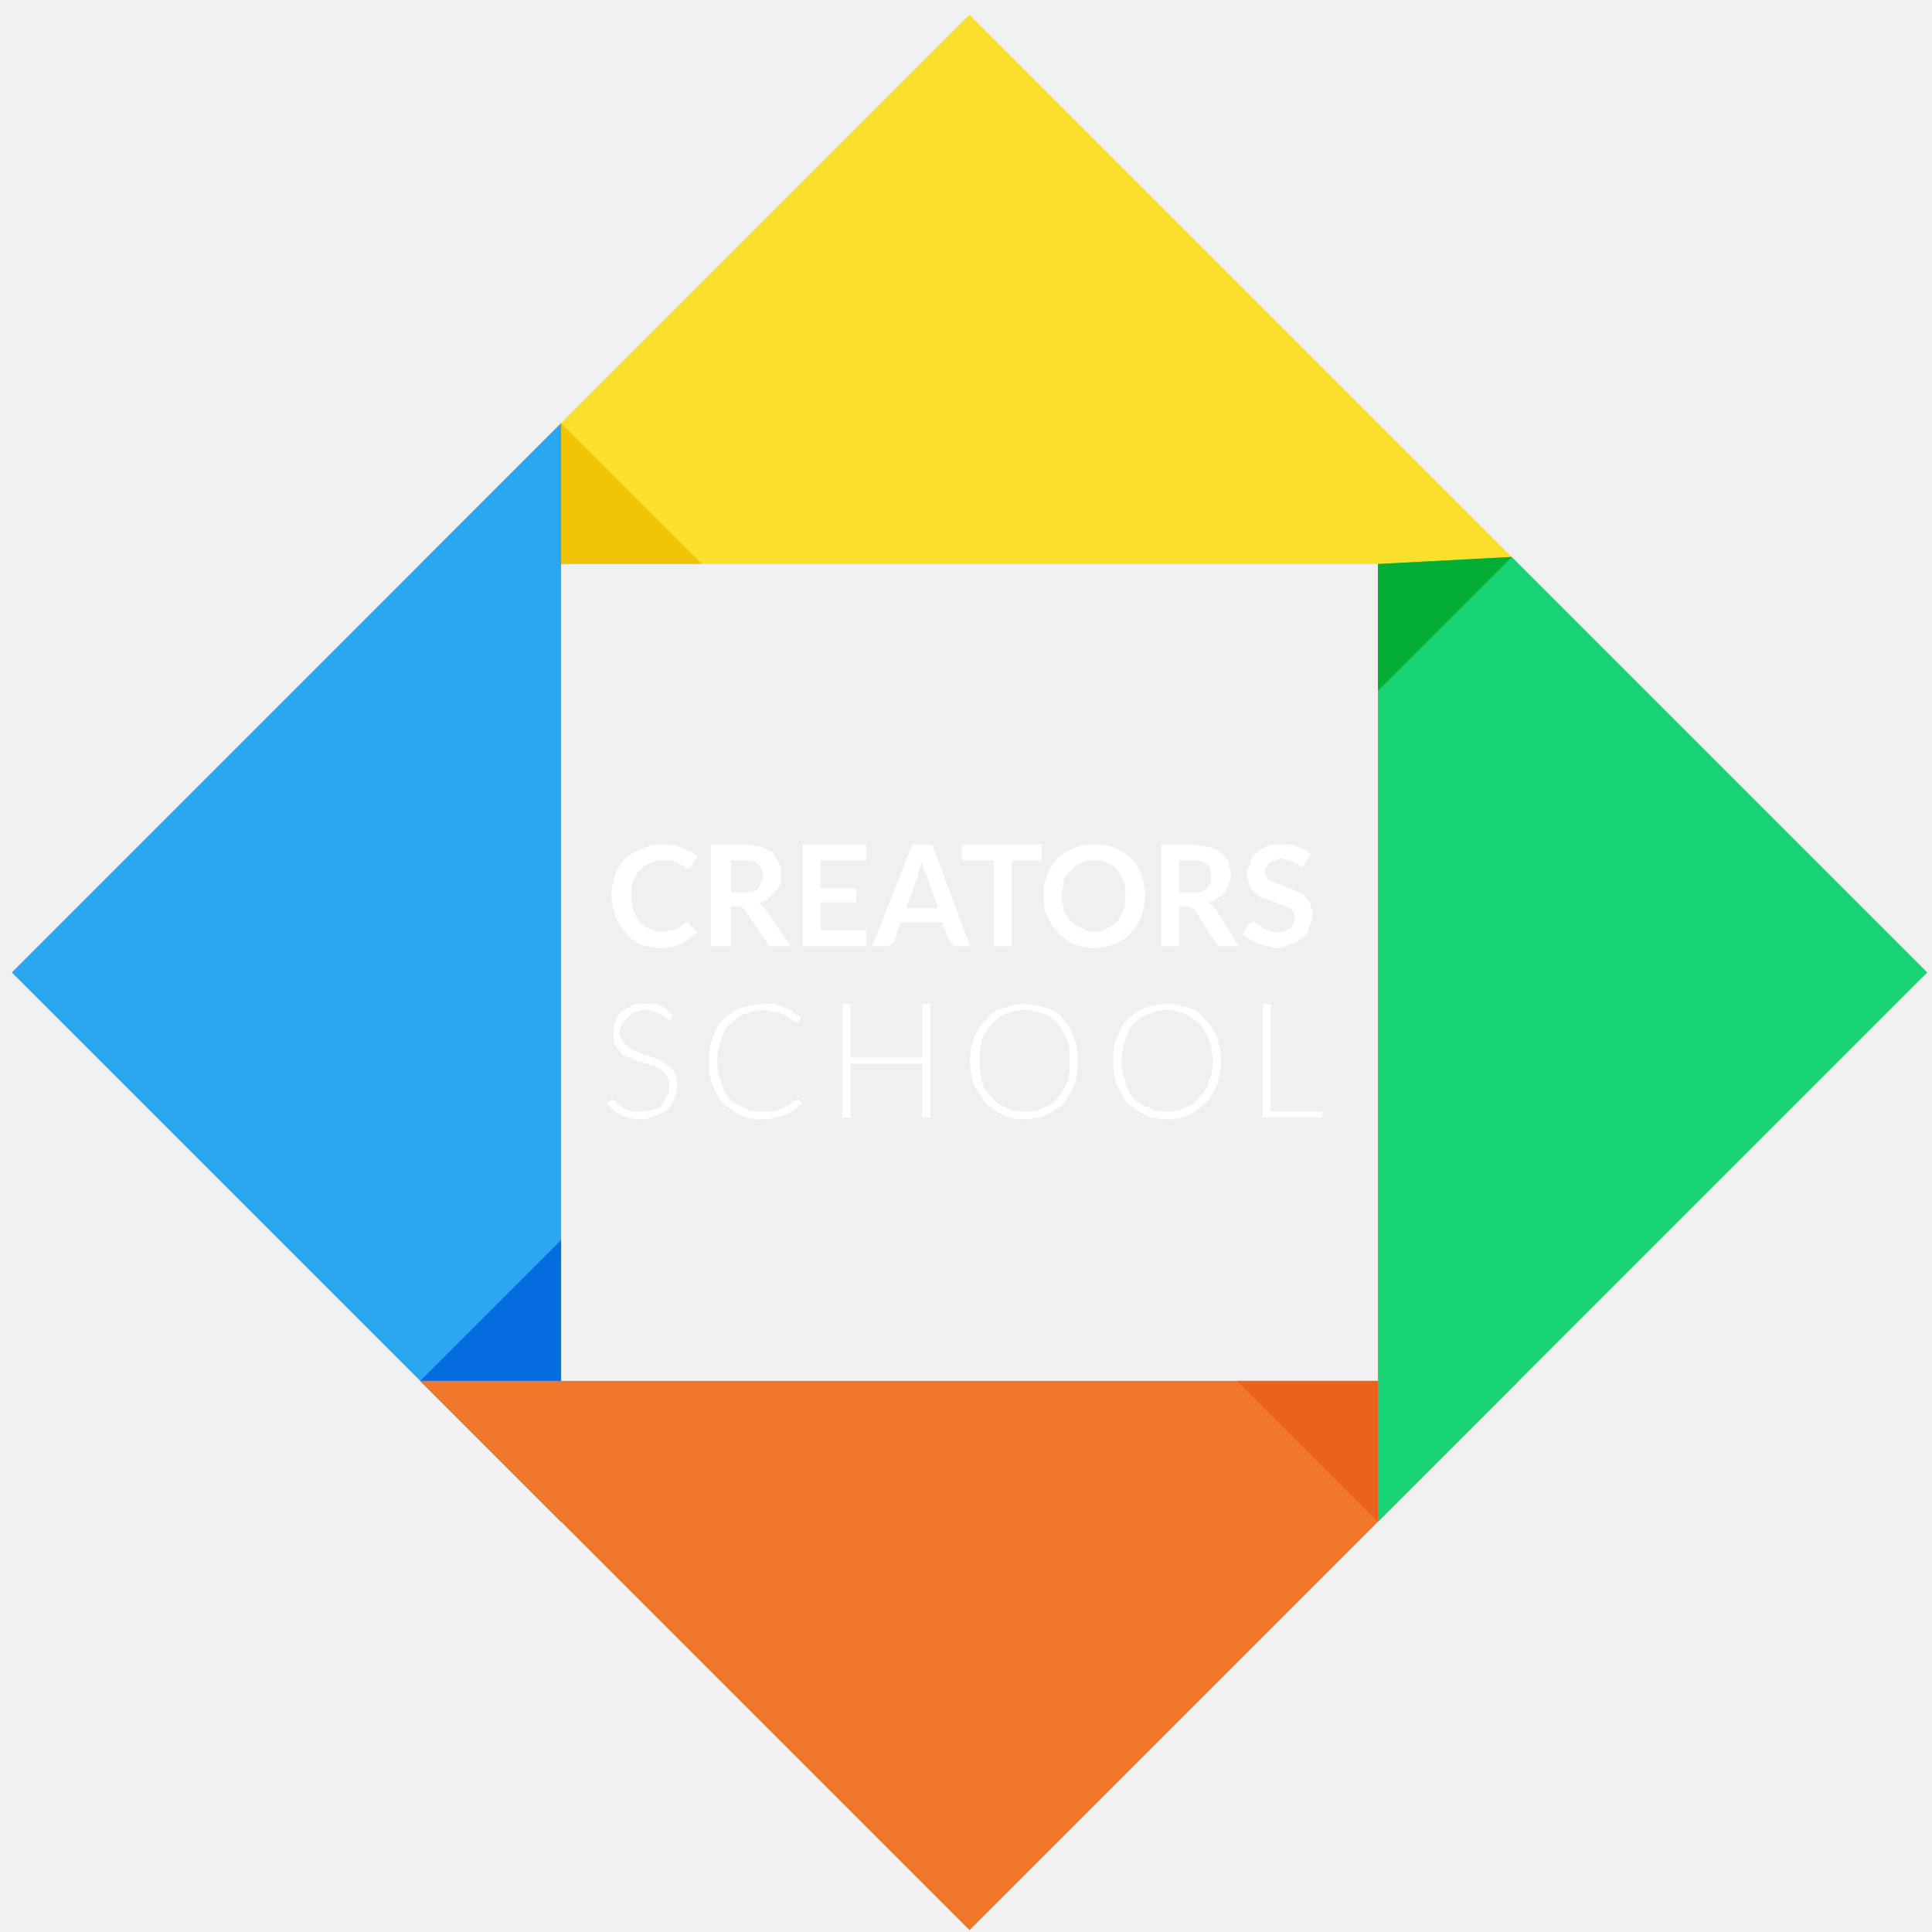
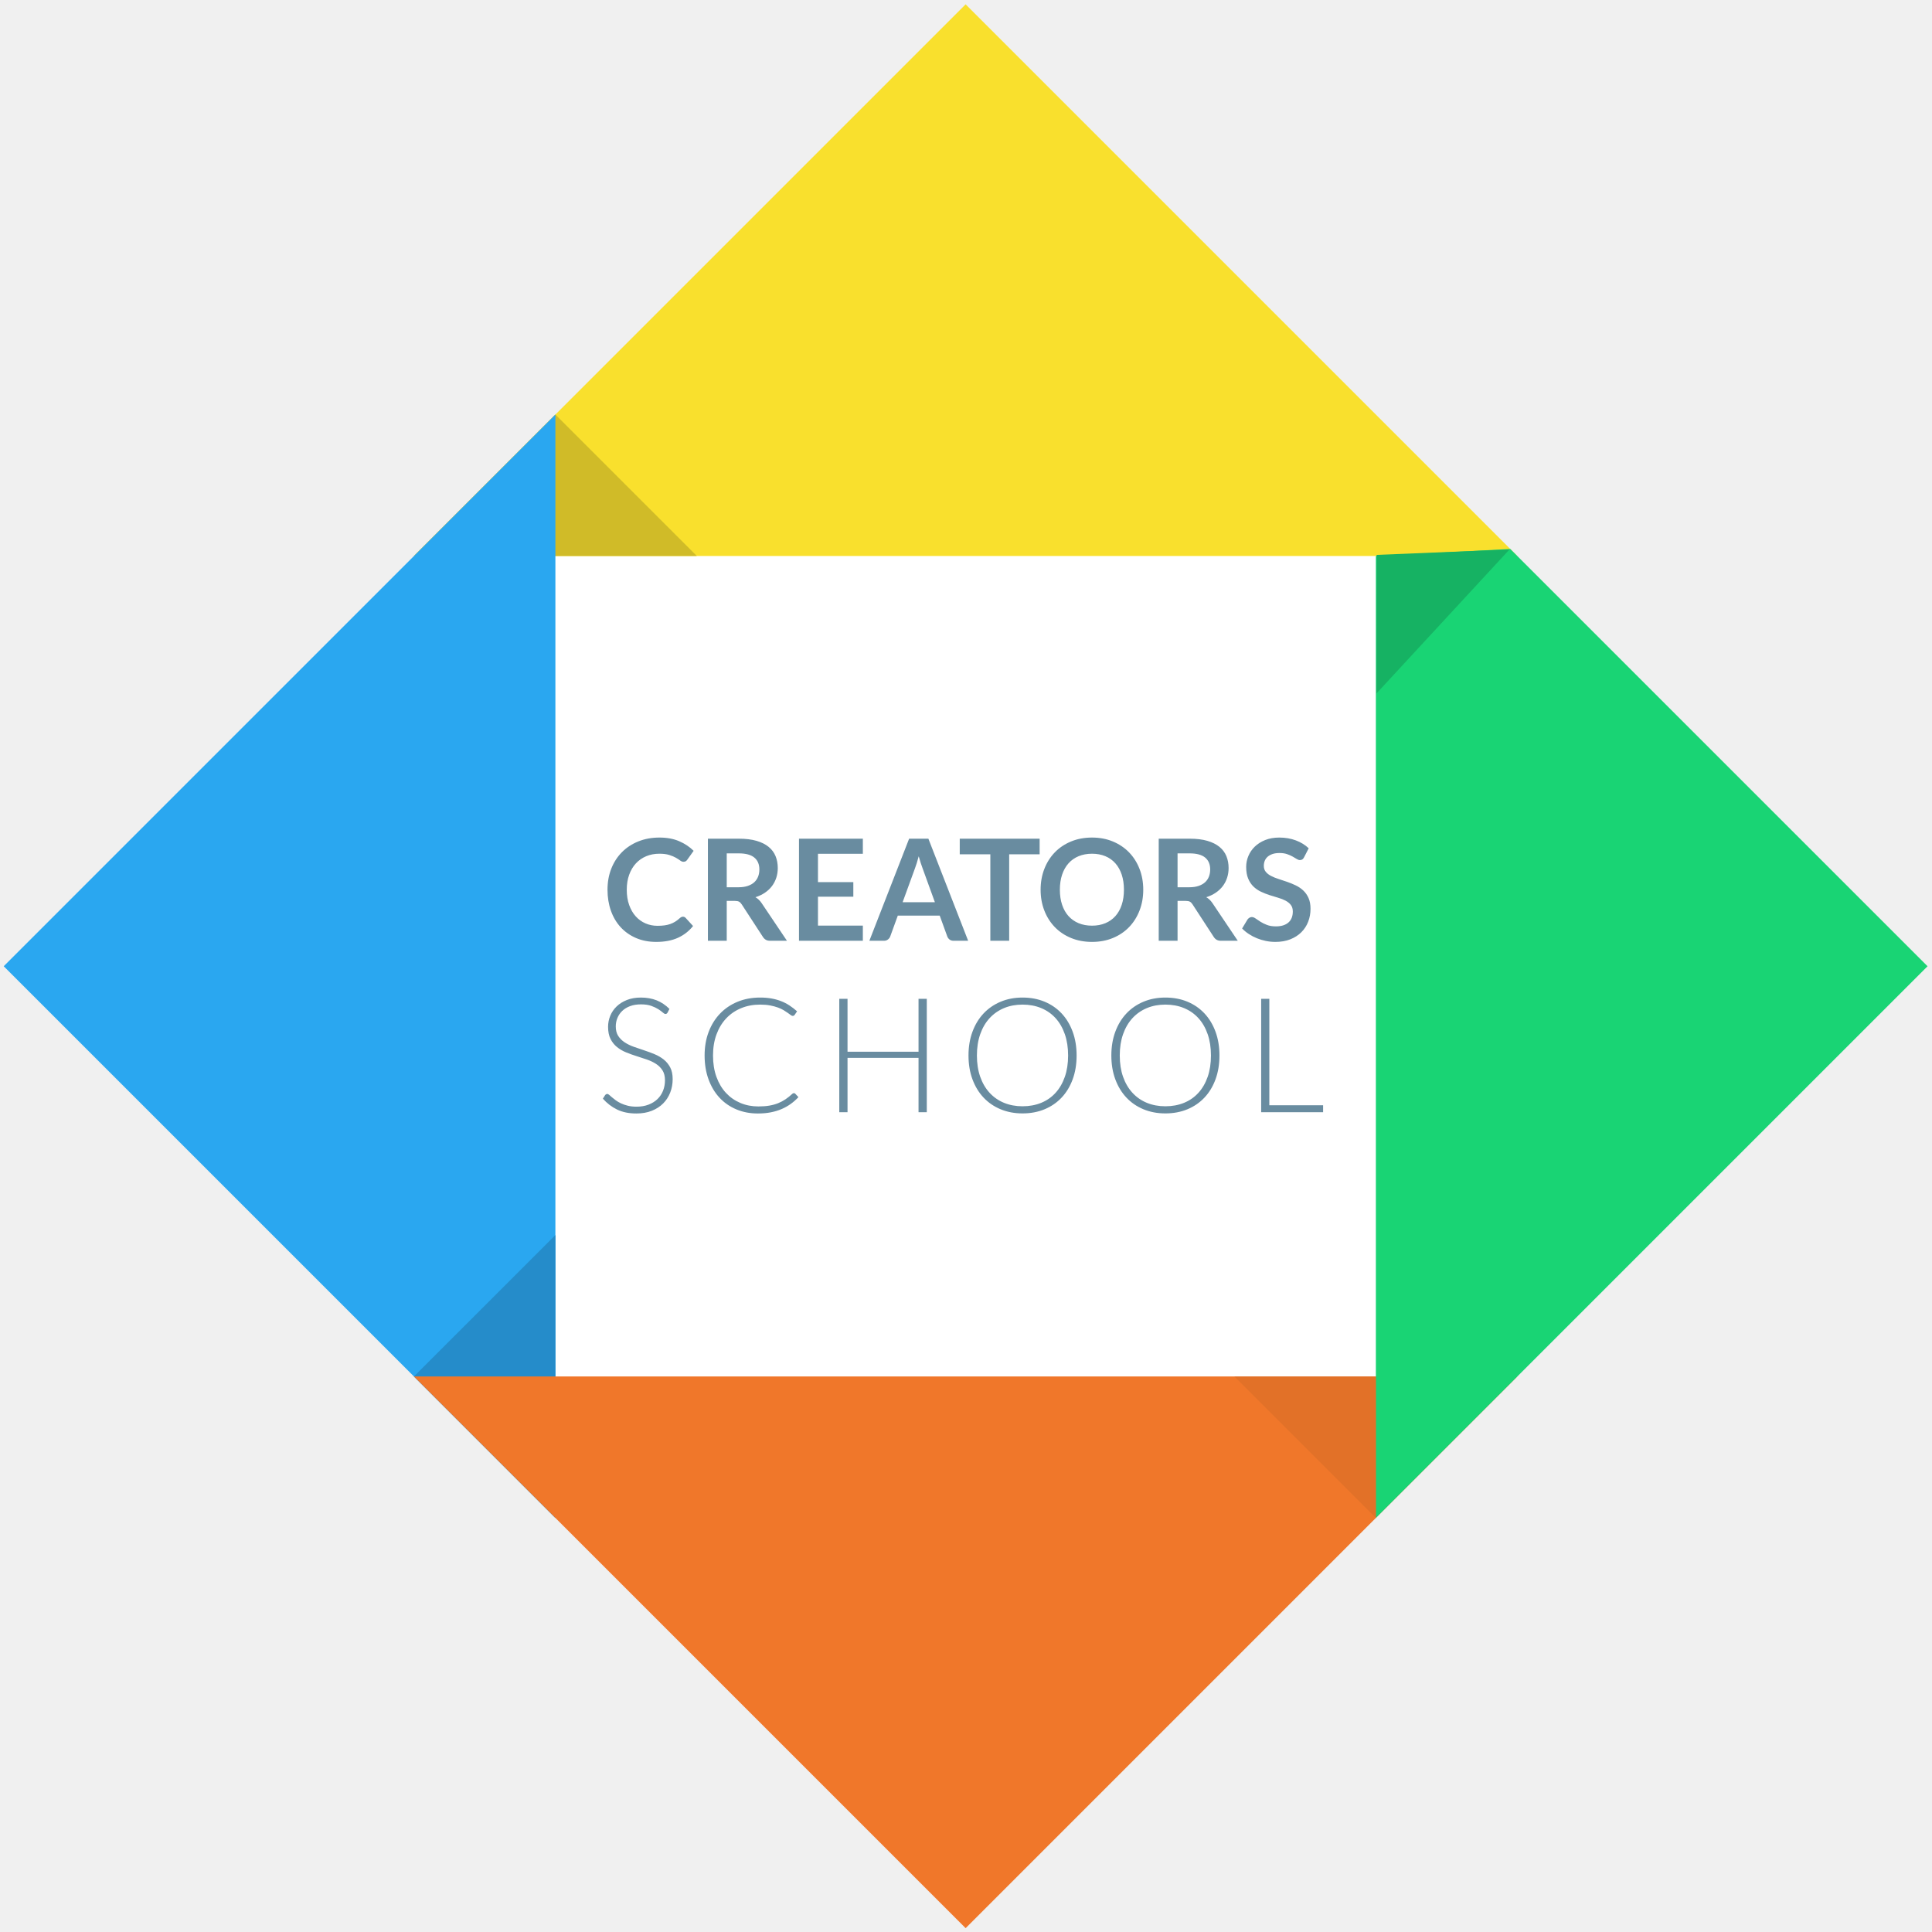
- <svg xmlns="http://www.w3.org/2000/svg" width="97" height="97" viewBox="0 0 97 97" version="1.1">
+ <svg xmlns="http://www.w3.org/2000/svg" width="97px" height="97px" viewBox="0 0 342 343" version="1.1">
+   <defs />
  <g stroke="none" stroke-width="1" fill="none" fill-rule="evenodd">
-     <g transform="translate(-102, -7675)">
-       <g transform="translate(102.5, 7675)">
-         <g transform="translate(48.88388, 48.82322) rotate(-45) translate(-48.88388, -48.82322) translate(14.38388, 14.32322)">
-           <path d="M68 0L68 39 29 0 68 0 68 0Z" fill="#F9E02D" />
-           <path d="M39 0L39 10 29 0 39 0 39 0Z" fill="#F1C407" />
-           <path d="M0 0L0 39 39 0 0 0 0 0Z" fill="#2AA7F0" />
-           <path d="M0 29L0 39 10 29 0 29 0 29Z" fill="#066DE1" />
-           <path d="M0 68L39 68 0 29 0 68 0 68Z" fill="#F0772A" />
-           <path d="M68 38.5L68 68 29 68 63 34 68 38.5 68 38.5Z" fill="#19D474" />
-           <path d="M34 63L29 68 29 58 34 63 34 63Z" opacity="0.6" fill="#E75115" />
-           <path d="M63 34L68 38.5 58.5 38.5 63 34 63 34Z" fill="#02AE34" />
+     <g transform="translate(-408, -205)">
+       <g transform="translate(406.5, 204.5)">
+         <rect fill="#FFFFFF" x="92.5" y="91.5" width="162" height="160" />
+         <g transform="translate(172.1338, 171.9817) rotate(-45) translate(-172.1338, -171.9817) translate(51.13381, 50.4817)">
+           <path d="M241.926,1 L241.926,139.516 L103.41,1 L241.926,1 L241.926,1 Z" fill="#F9E02D" />
+           <path d="M138.927,36.517 L103.41,1 L138.927,1 L138.927,36.517 Z" fill="#D0BB28" />
+           <path d="M0.412,1 L0.412,139.516 L138.927,1 L0.412,1 L0.412,1 Z" fill="#2AA7F0" />
+           <path d="M0.412,103.999 L0.412,139.516 L35.928,103.999 L0.412,103.999 L0.412,103.999 Z" fill="#258CCA" />
+           <path d="M0.412,242.514 L138.927,242.514 L0.412,103.999 L0.412,242.514 L0.412,242.514 Z" fill="#F0772A" />
+           <path d="M241.926,137.74 L241.926,242.514 L103.41,242.514 L224.168,121.757 L241.926,137.74 L241.926,137.74 Z" fill="#19D474" />
+           <path d="M121.169,224.756 L103.41,242.514 L103.41,206.998 L121.169,224.756 L121.169,224.756 Z" opacity="0.6" fill="#D96C27" />
+           <path d="M206.971,139.088 L224.405,121.71 L241.764,137.711 L206.971,139.088 L206.971,139.088 Z" fill="#16B263" />
        </g>
-         <path d="M34 46.3C34 46.3 34.1 46.3 34.1 46.4L34.5 46.8C34.3 47 34 47.2 33.7 47.4 33.4 47.5 33.1 47.6 32.7 47.6 32.3 47.6 31.9 47.5 31.6 47.4 31.3 47.2 31.1 47.1 30.9 46.8 30.7 46.6 30.5 46.3 30.4 46 30.3 45.7 30.2 45.3 30.2 45 30.2 44.6 30.3 44.2 30.4 43.9 30.5 43.6 30.7 43.3 30.9 43.1 31.2 42.9 31.4 42.7 31.8 42.6 32.1 42.4 32.4 42.4 32.8 42.4 33.2 42.4 33.5 42.4 33.8 42.6 34.1 42.7 34.3 42.8 34.5 43L34.2 43.5C34.2 43.5 34.2 43.5 34.1 43.6 34.1 43.6 34.1 43.6 34 43.6 34 43.6 33.9 43.6 33.9 43.5 33.8 43.5 33.7 43.4 33.6 43.4 33.6 43.3 33.4 43.3 33.3 43.2 33.2 43.2 33 43.2 32.8 43.2 32.6 43.2 32.4 43.2 32.2 43.3 32 43.4 31.8 43.5 31.6 43.7 31.5 43.8 31.4 44 31.3 44.2 31.2 44.4 31.2 44.7 31.2 45 31.2 45.3 31.2 45.5 31.3 45.7 31.4 46 31.5 46.1 31.6 46.3 31.8 46.4 31.9 46.6 32.1 46.6 32.3 46.7 32.5 46.8 32.7 46.8 32.8 46.8 33 46.8 33.1 46.7 33.2 46.7 33.3 46.7 33.4 46.7 33.4 46.6 33.5 46.6 33.6 46.6 33.7 46.5 33.8 46.4 33.8 46.4 33.9 46.4 33.9 46.3 33.9 46.3 33.9 46.3 34 46.3 34 46.3L34 46.3ZM36.2 45.5L36.2 47.5 35.2 47.5 35.2 42.4 36.8 42.4C37.1 42.4 37.4 42.5 37.7 42.5 37.9 42.6 38.1 42.7 38.3 42.8 38.4 43 38.5 43.1 38.6 43.3 38.7 43.5 38.7 43.7 38.7 43.9 38.7 44.1 38.7 44.2 38.7 44.4 38.6 44.5 38.5 44.7 38.4 44.8 38.3 44.9 38.2 45 38.1 45.1 37.9 45.2 37.8 45.3 37.6 45.3 37.7 45.4 37.8 45.5 37.9 45.6L39.2 47.5 38.3 47.5C38.3 47.5 38.2 47.5 38.1 47.5 38.1 47.4 38 47.4 38 47.3L36.9 45.7C36.9 45.6 36.8 45.6 36.8 45.6 36.7 45.5 36.7 45.5 36.6 45.5L36.2 45.5ZM36.2 44.8L36.8 44.8C36.9 44.8 37.1 44.8 37.2 44.8 37.4 44.7 37.5 44.7 37.6 44.6 37.6 44.5 37.7 44.4 37.7 44.3 37.8 44.2 37.8 44.1 37.8 44 37.8 43.7 37.7 43.5 37.6 43.4 37.4 43.2 37.1 43.2 36.8 43.2L36.2 43.2 36.2 44.8ZM43 42.4L43 43.2 40.7 43.2 40.7 44.6 42.5 44.6 42.5 45.3 40.7 45.3 40.7 46.7 43 46.7 43 47.5 39.8 47.5 39.8 42.4 43 42.4ZM48.2 47.5L47.5 47.5C47.4 47.5 47.4 47.5 47.3 47.4 47.3 47.4 47.2 47.3 47.2 47.3L46.8 46.3 44.7 46.3 44.4 47.3C44.3 47.3 44.3 47.4 44.2 47.4 44.2 47.5 44.1 47.5 44 47.5L43.3 47.5 45.3 42.4 46.3 42.4 48.2 47.5ZM45 45.6L46.6 45.6 46 43.9C45.9 43.8 45.9 43.7 45.9 43.6 45.8 43.5 45.8 43.4 45.8 43.3 45.7 43.4 45.7 43.5 45.7 43.6 45.6 43.7 45.6 43.8 45.6 43.9L45 45.6ZM51.8 42.4L51.8 43.2 50.3 43.2 50.3 47.5 49.4 47.5 49.4 43.2 47.8 43.2 47.8 42.4 51.8 42.4ZM57 45C57 45.3 56.9 45.7 56.8 46 56.7 46.3 56.5 46.6 56.3 46.8 56.1 47.1 55.8 47.2 55.5 47.4 55.2 47.5 54.8 47.6 54.4 47.6 54.1 47.6 53.7 47.5 53.4 47.4 53.1 47.2 52.8 47.1 52.6 46.8 52.4 46.6 52.2 46.3 52.1 46 51.9 45.7 51.9 45.3 51.9 45 51.9 44.6 51.9 44.3 52.1 43.9 52.2 43.6 52.4 43.3 52.6 43.1 52.8 42.9 53.1 42.7 53.4 42.6 53.7 42.4 54.1 42.4 54.4 42.4 54.8 42.4 55.2 42.4 55.5 42.6 55.8 42.7 56.1 42.9 56.3 43.1 56.5 43.3 56.7 43.6 56.8 43.9 56.9 44.3 57 44.6 57 45L57 45ZM56 45C56 44.7 56 44.4 55.9 44.2 55.8 44 55.7 43.8 55.6 43.7 55.5 43.5 55.3 43.4 55.1 43.3 54.9 43.2 54.7 43.2 54.4 43.2 54.2 43.2 54 43.2 53.8 43.3 53.6 43.4 53.4 43.5 53.3 43.7 53.1 43.8 53 44 52.9 44.2 52.9 44.4 52.8 44.7 52.8 45 52.8 45.2 52.9 45.5 52.9 45.7 53 45.9 53.1 46.1 53.3 46.3 53.4 46.4 53.6 46.5 53.8 46.6 54 46.7 54.2 46.8 54.4 46.8 54.7 46.8 54.9 46.7 55.1 46.6 55.3 46.5 55.5 46.4 55.6 46.3 55.7 46.1 55.8 45.9 55.9 45.7 56 45.5 56 45.2 56 45L56 45ZM58.7 45.5L58.7 47.5 57.8 47.5 57.8 42.4 59.3 42.4C59.7 42.4 60 42.5 60.2 42.5 60.4 42.6 60.7 42.7 60.8 42.8 61 43 61.1 43.1 61.2 43.3 61.2 43.5 61.3 43.7 61.3 43.9 61.3 44.1 61.2 44.2 61.2 44.4 61.1 44.5 61.1 44.7 61 44.8 60.9 44.9 60.8 45 60.6 45.1 60.5 45.2 60.3 45.3 60.1 45.3 60.3 45.4 60.4 45.5 60.5 45.6L61.7 47.5 60.9 47.5C60.8 47.5 60.7 47.5 60.7 47.5 60.6 47.4 60.6 47.4 60.5 47.3L59.5 45.7C59.4 45.6 59.4 45.6 59.3 45.6 59.3 45.5 59.2 45.5 59.1 45.5L58.7 45.5ZM58.7 44.8L59.3 44.8C59.5 44.8 59.6 44.8 59.8 44.8 59.9 44.7 60 44.7 60.1 44.6 60.2 44.5 60.2 44.4 60.3 44.3 60.3 44.2 60.3 44.1 60.3 44 60.3 43.7 60.3 43.5 60.1 43.4 59.9 43.2 59.7 43.2 59.3 43.2L58.7 43.2 58.7 44.8ZM65 43.4C65 43.4 65 43.4 64.9 43.5 64.9 43.5 64.9 43.5 64.8 43.5 64.8 43.5 64.7 43.5 64.7 43.4 64.6 43.4 64.5 43.4 64.5 43.3 64.4 43.3 64.3 43.2 64.2 43.2 64.1 43.2 64 43.1 63.8 43.1 63.7 43.1 63.6 43.2 63.5 43.2 63.4 43.2 63.3 43.3 63.2 43.3 63.2 43.4 63.1 43.5 63.1 43.5 63 43.6 63 43.7 63 43.8 63 43.9 63.1 44 63.1 44.1 63.2 44.2 63.3 44.2 63.4 44.3 63.5 44.3 63.6 44.4 63.8 44.4 63.9 44.5 64 44.5 64.2 44.6 64.3 44.6 64.5 44.7 64.6 44.8 64.8 44.8 64.9 44.9 65 45 65.1 45.1 65.2 45.2 65.3 45.4 65.3 45.5 65.4 45.7 65.4 45.9 65.4 46.1 65.3 46.4 65.2 46.6 65.2 46.8 65.1 46.9 64.9 47.1 64.7 47.2 64.6 47.3 64.3 47.4 64.1 47.5 63.9 47.6 63.6 47.6 63.4 47.6 63.3 47.5 63.1 47.5 63 47.5 62.8 47.4 62.7 47.4 62.5 47.3 62.4 47.2 62.3 47.2 62.2 47.1 62 47 61.9 46.9L62.2 46.4C62.2 46.4 62.3 46.4 62.3 46.4 62.3 46.3 62.4 46.3 62.4 46.3 62.5 46.3 62.5 46.3 62.6 46.4 62.7 46.4 62.8 46.5 62.9 46.6 62.9 46.6 63.1 46.7 63.2 46.7 63.3 46.8 63.5 46.8 63.6 46.8 63.9 46.8 64.1 46.7 64.3 46.6 64.4 46.5 64.5 46.3 64.5 46 64.5 45.9 64.4 45.8 64.4 45.7 64.3 45.6 64.2 45.6 64.1 45.5 64 45.5 63.9 45.4 63.7 45.4 63.6 45.3 63.5 45.3 63.3 45.2 63.2 45.2 63 45.1 62.9 45.1 62.7 45 62.6 44.9 62.5 44.8 62.4 44.7 62.3 44.6 62.2 44.4 62.2 44.3 62.1 44.1 62.1 43.8 62.1 43.7 62.2 43.5 62.3 43.3 62.3 43.1 62.4 43 62.6 42.8 62.7 42.7 62.9 42.6 63.1 42.5 63.3 42.4 63.5 42.4 63.8 42.4 64.1 42.4 64.4 42.4 64.6 42.5 64.9 42.6 65.1 42.7 65.3 42.9L65 43.4Z" fill="#FFFFFF" />
-         <path d="M33.2 51.1C33.2 51.2 33.2 51.2 33.1 51.2 33.1 51.2 33 51.2 33 51.1 32.9 51.1 32.9 51 32.8 51 32.7 50.9 32.6 50.9 32.4 50.8 32.3 50.8 32.1 50.7 31.9 50.7 31.7 50.7 31.5 50.8 31.4 50.8 31.2 50.9 31.1 51 31 51.1 30.9 51.2 30.8 51.3 30.7 51.4 30.7 51.5 30.6 51.7 30.6 51.8 30.6 52 30.7 52.2 30.8 52.3 30.8 52.4 31 52.5 31.1 52.6 31.2 52.7 31.4 52.8 31.5 52.8 31.7 52.9 31.9 53 32.1 53 32.2 53.1 32.4 53.1 32.6 53.2 32.8 53.3 32.9 53.4 33 53.5 33.2 53.6 33.3 53.7 33.4 53.9 33.4 54 33.5 54.2 33.5 54.5 33.5 54.7 33.4 54.9 33.4 55.1 33.3 55.3 33.2 55.5 33 55.7 32.9 55.8 32.7 55.9 32.4 56 32.2 56.1 32 56.2 31.7 56.2 31.3 56.2 31 56.1 30.7 56 30.4 55.8 30.2 55.7 30 55.4L30.1 55.3C30.1 55.2 30.2 55.2 30.2 55.2 30.2 55.2 30.3 55.2 30.3 55.2 30.4 55.3 30.4 55.3 30.5 55.4 30.5 55.4 30.6 55.5 30.6 55.5 30.7 55.6 30.8 55.6 30.9 55.7 31 55.7 31.1 55.8 31.2 55.8 31.4 55.8 31.5 55.8 31.7 55.8 31.9 55.8 32.1 55.8 32.3 55.7 32.5 55.7 32.6 55.6 32.7 55.5 32.8 55.3 32.9 55.2 33 55 33.1 54.9 33.1 54.7 33.1 54.5 33.1 54.3 33.1 54.2 33 54 32.9 53.9 32.8 53.8 32.7 53.7 32.5 53.6 32.4 53.5 32.2 53.5 32 53.4 31.9 53.4 31.7 53.3 31.5 53.3 31.3 53.2 31.2 53.1 31 53.1 30.8 53 30.7 52.9 30.6 52.7 30.5 52.6 30.4 52.5 30.3 52.3 30.3 52.1 30.3 51.8 30.3 51.7 30.3 51.5 30.4 51.3 30.4 51.1 30.5 51 30.7 50.8 30.8 50.7 31 50.6 31.2 50.5 31.4 50.4 31.6 50.4 31.9 50.4 32.2 50.4 32.5 50.4 32.7 50.5 32.9 50.6 33.1 50.8 33.3 51L33.2 51.1ZM39.5 55.2C39.6 55.2 39.6 55.2 39.6 55.2L39.8 55.4C39.6 55.5 39.5 55.6 39.4 55.7 39.2 55.8 39.1 55.9 38.9 56 38.8 56 38.6 56.1 38.4 56.1 38.2 56.2 38 56.2 37.7 56.2 37.3 56.2 37 56.1 36.7 56 36.3 55.8 36.1 55.6 35.8 55.4 35.6 55.1 35.4 54.8 35.3 54.5 35.1 54.1 35.1 53.7 35.1 53.3 35.1 52.8 35.1 52.5 35.3 52.1 35.4 51.7 35.6 51.4 35.8 51.2 36.1 50.9 36.4 50.7 36.7 50.6 37.1 50.5 37.4 50.4 37.8 50.4 38.1 50.4 38.2 50.4 38.4 50.4 38.6 50.5 38.7 50.5 38.9 50.6 39 50.6 39.2 50.7 39.3 50.8 39.4 50.9 39.6 51 39.7 51.1L39.6 51.3C39.5 51.3 39.5 51.3 39.5 51.3 39.4 51.3 39.4 51.3 39.4 51.3 39.3 51.2 39.3 51.2 39.2 51.2 39.2 51.1 39.1 51.1 39 51 38.9 51 38.8 50.9 38.7 50.9 38.6 50.8 38.5 50.8 38.3 50.8 38.2 50.8 38 50.7 37.8 50.7 37.5 50.7 37.2 50.8 36.9 50.9 36.6 51 36.4 51.2 36.2 51.4 35.9 51.6 35.8 51.9 35.7 52.2 35.6 52.5 35.5 52.9 35.5 53.3 35.5 53.7 35.6 54 35.7 54.3 35.8 54.7 35.9 54.9 36.1 55.1 36.3 55.4 36.6 55.5 36.9 55.6 37.1 55.8 37.4 55.8 37.8 55.8 38 55.8 38.1 55.8 38.3 55.8 38.5 55.8 38.6 55.7 38.7 55.7 38.9 55.6 39 55.5 39.1 55.5 39.2 55.4 39.3 55.3 39.5 55.2 39.5 55.2 39.5 55.2 39.5 55.2 39.5 55.2 39.5 55.2 39.5 55.2L39.5 55.2ZM46.2 56.1L45.8 56.1 45.8 53.4 42.2 53.4 42.2 56.1 41.8 56.1 41.8 50.4 42.2 50.4 42.2 53.1 45.8 53.1 45.8 50.4 46.2 50.4 46.2 56.1ZM53.6 53.3C53.6 53.7 53.6 54.1 53.4 54.5 53.3 54.8 53.1 55.1 52.9 55.4 52.7 55.6 52.4 55.8 52 56 51.7 56.1 51.3 56.2 50.9 56.2 50.5 56.2 50.2 56.1 49.9 56 49.5 55.8 49.2 55.6 49 55.4 48.8 55.1 48.6 54.8 48.4 54.5 48.3 54.1 48.2 53.7 48.2 53.3 48.2 52.8 48.3 52.4 48.4 52.1 48.6 51.7 48.8 51.4 49 51.2 49.2 50.9 49.5 50.7 49.9 50.6 50.2 50.5 50.5 50.4 50.9 50.4 51.3 50.4 51.7 50.5 52 50.6 52.4 50.7 52.7 50.9 52.9 51.2 53.1 51.4 53.3 51.7 53.4 52.1 53.6 52.4 53.6 52.8 53.6 53.3L53.6 53.3ZM53.2 53.3C53.2 52.9 53.2 52.5 53.1 52.2 52.9 51.9 52.8 51.6 52.6 51.4 52.4 51.2 52.2 51 51.9 50.9 51.6 50.8 51.3 50.7 50.9 50.7 50.6 50.7 50.3 50.8 50 50.9 49.7 51 49.5 51.2 49.3 51.4 49.1 51.6 48.9 51.9 48.8 52.2 48.7 52.5 48.7 52.9 48.7 53.3 48.7 53.7 48.7 54 48.8 54.3 48.9 54.7 49.1 54.9 49.3 55.1 49.5 55.4 49.7 55.5 50 55.6 50.3 55.8 50.6 55.8 50.9 55.8 51.3 55.8 51.6 55.8 51.9 55.6 52.2 55.5 52.4 55.4 52.6 55.1 52.8 54.9 52.9 54.7 53.1 54.3 53.2 54 53.2 53.7 53.2 53.3L53.2 53.3ZM60.8 53.3C60.8 53.7 60.7 54.1 60.6 54.5 60.4 54.8 60.3 55.1 60 55.4 59.8 55.6 59.5 55.8 59.2 56 58.8 56.1 58.5 56.2 58.1 56.2 57.7 56.2 57.3 56.1 57 56 56.7 55.8 56.4 55.6 56.1 55.4 55.9 55.1 55.7 54.8 55.6 54.5 55.4 54.1 55.4 53.7 55.4 53.3 55.4 52.8 55.4 52.4 55.6 52.1 55.7 51.7 55.9 51.4 56.1 51.2 56.4 50.9 56.7 50.7 57 50.6 57.3 50.5 57.7 50.4 58.1 50.4 58.5 50.4 58.8 50.5 59.2 50.6 59.5 50.7 59.8 50.9 60 51.2 60.3 51.4 60.4 51.7 60.6 52.1 60.7 52.4 60.8 52.8 60.8 53.3L60.8 53.3ZM60.4 53.3C60.4 52.9 60.3 52.5 60.2 52.2 60.1 51.9 59.9 51.6 59.7 51.4 59.5 51.2 59.3 51 59 50.9 58.7 50.8 58.4 50.7 58.1 50.7 57.7 50.7 57.4 50.8 57.2 50.9 56.9 51 56.6 51.2 56.4 51.4 56.2 51.6 56.1 51.9 56 52.2 55.9 52.5 55.8 52.9 55.8 53.3 55.8 53.7 55.9 54 56 54.3 56.1 54.7 56.2 54.9 56.4 55.1 56.6 55.4 56.9 55.5 57.2 55.6 57.4 55.8 57.7 55.8 58.1 55.8 58.4 55.8 58.7 55.8 59 55.6 59.3 55.5 59.5 55.4 59.7 55.1 59.9 54.9 60.1 54.7 60.2 54.3 60.3 54 60.4 53.7 60.4 53.3L60.4 53.3ZM63.3 55.8L65.9 55.8 65.9 56.1 62.9 56.1 62.9 50.4 63.3 50.4 63.3 55.8Z" fill="#FFFFFF" />
+         <path d="M122.254,163.247 C122.436,163.247 122.594,163.318 122.726,163.46 L124.044,164.902 C123.315,165.812 122.418,166.51 121.353,166.995 C120.288,167.479 119.01,167.722 117.518,167.722 C116.184,167.722 114.985,167.492 113.92,167.032 C112.855,166.573 111.946,165.934 111.191,165.115 C110.437,164.296 109.859,163.318 109.457,162.182 C109.056,161.046 108.855,159.805 108.855,158.459 C108.855,157.097 109.078,155.85 109.526,154.718 C109.973,153.586 110.603,152.61 111.415,151.792 C112.227,150.973 113.199,150.336 114.33,149.88 C115.461,149.425 116.71,149.197 118.078,149.197 C119.412,149.197 120.578,149.412 121.577,149.843 C122.575,150.273 123.431,150.843 124.144,151.553 L123.025,153.12 C122.959,153.22 122.874,153.308 122.77,153.383 C122.666,153.459 122.523,153.496 122.341,153.496 C122.151,153.496 121.956,153.421 121.757,153.271 C121.558,153.12 121.305,152.957 120.999,152.782 C120.692,152.606 120.305,152.443 119.837,152.293 C119.368,152.143 118.774,152.067 118.053,152.067 C117.208,152.067 116.431,152.216 115.722,152.512 C115.014,152.809 114.405,153.233 113.895,153.784 C113.385,154.336 112.988,155.006 112.702,155.796 C112.416,156.586 112.273,157.473 112.273,158.459 C112.273,159.479 112.416,160.385 112.702,161.179 C112.988,161.973 113.375,162.641 113.864,163.185 C114.353,163.728 114.929,164.143 115.592,164.432 C116.255,164.72 116.967,164.864 117.73,164.864 C118.185,164.864 118.598,164.839 118.966,164.789 C119.335,164.739 119.675,164.659 119.986,164.551 C120.296,164.442 120.591,164.302 120.868,164.131 C121.146,163.96 121.421,163.749 121.695,163.498 C121.778,163.423 121.865,163.362 121.956,163.316 C122.047,163.27 122.146,163.247 122.254,163.247 L122.254,163.247 Z M130.023,160.44 L130.023,167.521 L126.679,167.521 L126.679,149.398 L132.161,149.398 C133.387,149.398 134.438,149.525 135.312,149.78 C136.186,150.035 136.903,150.392 137.462,150.852 C138.022,151.311 138.432,151.86 138.693,152.5 C138.954,153.139 139.084,153.843 139.084,154.612 C139.084,155.222 138.995,155.798 138.817,156.341 C138.639,156.884 138.382,157.377 138.047,157.82 C137.711,158.263 137.297,158.652 136.804,158.986 C136.31,159.32 135.749,159.587 135.119,159.788 C135.542,160.03 135.906,160.377 136.213,160.828 L140.713,167.521 L137.705,167.521 C137.415,167.521 137.168,167.463 136.965,167.346 C136.762,167.229 136.59,167.062 136.449,166.844 L132.671,161.041 C132.53,160.824 132.374,160.67 132.204,160.578 C132.035,160.486 131.784,160.44 131.452,160.44 L130.023,160.44 Z M130.023,158.021 L132.111,158.021 C132.741,158.021 133.29,157.941 133.758,157.783 C134.226,157.624 134.612,157.405 134.914,157.125 C135.217,156.845 135.442,156.513 135.592,156.128 C135.741,155.744 135.815,155.322 135.815,154.862 C135.815,153.943 135.515,153.237 134.914,152.744 C134.313,152.251 133.396,152.005 132.161,152.005 L130.023,152.005 L130.023,158.021 Z M154.187,149.398 L154.187,152.08 L146.219,152.08 L146.219,157.106 L152.496,157.106 L152.496,159.7 L146.219,159.7 L146.219,164.826 L154.187,164.826 L154.187,167.521 L142.851,167.521 L142.851,149.398 L154.187,149.398 Z M172.882,167.521 L170.296,167.521 C170.006,167.521 169.768,167.448 169.582,167.302 C169.395,167.156 169.26,166.974 169.178,166.757 L167.835,163.059 L160.39,163.059 L159.047,166.757 C158.981,166.949 158.85,167.124 158.656,167.283 C158.461,167.442 158.223,167.521 157.941,167.521 L155.343,167.521 L162.403,149.398 L165.821,149.398 L172.882,167.521 Z M161.247,160.678 L166.977,160.678 L164.79,154.649 C164.69,154.382 164.581,154.066 164.46,153.703 C164.34,153.339 164.222,152.945 164.106,152.519 C163.99,152.945 163.876,153.342 163.764,153.709 C163.652,154.077 163.543,154.399 163.435,154.674 L161.247,160.678 Z M185.573,149.398 L185.573,152.168 L180.166,152.168 L180.166,167.521 L176.822,167.521 L176.822,152.168 L171.39,152.168 L171.39,149.398 L185.573,149.398 Z M203.969,158.459 C203.969,159.788 203.75,161.018 203.31,162.151 C202.871,163.283 202.254,164.262 201.458,165.09 C200.663,165.917 199.706,166.562 198.587,167.026 C197.468,167.49 196.23,167.722 194.87,167.722 C193.511,167.722 192.271,167.49 191.148,167.026 C190.025,166.562 189.064,165.917 188.264,165.09 C187.464,164.262 186.845,163.283 186.406,162.151 C185.966,161.018 185.747,159.788 185.747,158.459 C185.747,157.131 185.966,155.9 186.406,154.768 C186.845,153.636 187.464,152.656 188.264,151.829 C189.064,151.002 190.025,150.356 191.148,149.893 C192.271,149.429 193.511,149.197 194.87,149.197 C196.23,149.197 197.468,149.431 198.587,149.899 C199.706,150.367 200.663,151.012 201.458,151.835 C202.254,152.658 202.871,153.636 203.31,154.768 C203.75,155.9 203.969,157.131 203.969,158.459 L203.969,158.459 Z M200.539,158.459 C200.539,157.465 200.408,156.573 200.147,155.784 C199.886,154.994 199.511,154.323 199.022,153.772 C198.533,153.22 197.939,152.798 197.238,152.506 C196.538,152.214 195.749,152.067 194.87,152.067 C193.992,152.067 193.201,152.214 192.496,152.506 C191.792,152.798 191.193,153.22 190.7,153.772 C190.207,154.323 189.828,154.994 189.563,155.784 C189.298,156.573 189.165,157.465 189.165,158.459 C189.165,159.454 189.298,160.346 189.563,161.135 C189.828,161.925 190.207,162.593 190.7,163.141 C191.193,163.688 191.792,164.108 192.496,164.4 C193.201,164.693 193.992,164.839 194.87,164.839 C195.749,164.839 196.538,164.693 197.238,164.4 C197.939,164.108 198.533,163.688 199.022,163.141 C199.511,162.593 199.886,161.925 200.147,161.135 C200.408,160.346 200.539,159.454 200.539,158.459 L200.539,158.459 Z M210.06,160.44 L210.06,167.521 L206.716,167.521 L206.716,149.398 L212.198,149.398 C213.424,149.398 214.475,149.525 215.349,149.78 C216.223,150.035 216.94,150.392 217.499,150.852 C218.059,151.311 218.469,151.86 218.73,152.5 C218.991,153.139 219.122,153.843 219.122,154.612 C219.122,155.222 219.032,155.798 218.854,156.341 C218.676,156.884 218.419,157.377 218.084,157.82 C217.748,158.263 217.334,158.652 216.841,158.986 C216.348,159.32 215.786,159.587 215.156,159.788 C215.579,160.03 215.944,160.377 216.25,160.828 L220.75,167.521 L217.742,167.521 C217.452,167.521 217.205,167.463 217.002,167.346 C216.799,167.229 216.627,167.062 216.486,166.844 L212.708,161.041 C212.567,160.824 212.411,160.67 212.241,160.578 C212.072,160.486 211.821,160.44 211.489,160.44 L210.06,160.44 Z M210.06,158.021 L212.148,158.021 C212.778,158.021 213.327,157.941 213.795,157.783 C214.263,157.624 214.649,157.405 214.951,157.125 C215.254,156.845 215.479,156.513 215.629,156.128 C215.778,155.744 215.852,155.322 215.852,154.862 C215.852,153.943 215.552,153.237 214.951,152.744 C214.35,152.251 213.433,152.005 212.198,152.005 L210.06,152.005 L210.06,158.021 Z M232.521,152.694 C232.43,152.878 232.324,153.007 232.204,153.083 C232.084,153.158 231.941,153.195 231.775,153.195 C231.61,153.195 231.423,153.131 231.216,153.001 C231.009,152.872 230.764,152.727 230.483,152.569 C230.201,152.41 229.871,152.266 229.494,152.136 C229.117,152.007 228.672,151.942 228.158,151.942 C227.694,151.942 227.29,151.998 226.946,152.111 C226.602,152.224 226.312,152.381 226.076,152.581 C225.84,152.782 225.664,153.022 225.548,153.302 C225.432,153.582 225.374,153.889 225.374,154.223 C225.374,154.649 225.492,155.004 225.728,155.288 C225.964,155.573 226.277,155.815 226.667,156.015 C227.056,156.216 227.499,156.396 227.997,156.554 C228.494,156.713 229.001,156.882 229.519,157.062 C230.037,157.242 230.545,157.45 231.042,157.689 C231.539,157.927 231.982,158.228 232.372,158.591 C232.761,158.955 233.074,159.399 233.31,159.926 C233.547,160.452 233.665,161.091 233.665,161.844 C233.665,162.662 233.526,163.429 233.248,164.143 C232.971,164.858 232.565,165.48 232.03,166.011 C231.496,166.542 230.843,166.959 230.072,167.264 C229.302,167.569 228.419,167.722 227.425,167.722 C226.853,167.722 226.289,167.665 225.734,167.553 C225.179,167.44 224.647,167.279 224.137,167.07 C223.627,166.861 223.151,166.61 222.708,166.318 C222.264,166.026 221.869,165.7 221.52,165.34 L222.49,163.724 C222.581,163.607 222.691,163.508 222.819,163.429 C222.948,163.35 223.091,163.31 223.248,163.31 C223.455,163.31 223.679,163.396 223.919,163.567 C224.16,163.738 224.444,163.928 224.771,164.137 C225.098,164.346 225.484,164.536 225.927,164.707 C226.37,164.879 226.903,164.964 227.524,164.964 C228.477,164.964 229.215,164.737 229.737,164.281 C230.259,163.826 230.52,163.172 230.52,162.32 C230.52,161.844 230.402,161.455 230.166,161.154 C229.929,160.853 229.617,160.601 229.227,160.396 C228.838,160.191 228.394,160.018 227.897,159.876 C227.4,159.734 226.894,159.579 226.381,159.412 C225.867,159.245 225.361,159.044 224.864,158.81 C224.367,158.576 223.924,158.271 223.534,157.895 C223.145,157.519 222.832,157.049 222.596,156.485 C222.36,155.921 222.241,155.226 222.241,154.399 C222.241,153.738 222.372,153.095 222.633,152.468 C222.894,151.842 223.275,151.286 223.777,150.801 C224.278,150.317 224.893,149.928 225.622,149.636 C226.352,149.343 227.184,149.197 228.121,149.197 C229.182,149.197 230.159,149.364 231.054,149.698 C231.949,150.033 232.712,150.501 233.341,151.102 L232.521,152.694 Z" fill="#698CA0" />
+         <path d="M119.513,180.276 C119.427,180.437 119.304,180.518 119.143,180.518 C119.02,180.518 118.861,180.43 118.666,180.254 C118.472,180.079 118.209,179.885 117.877,179.671 C117.545,179.458 117.13,179.261 116.632,179.081 C116.134,178.901 115.52,178.811 114.789,178.811 C114.059,178.811 113.416,178.915 112.861,179.124 C112.307,179.332 111.842,179.617 111.467,179.977 C111.093,180.337 110.808,180.755 110.614,181.229 C110.419,181.703 110.322,182.201 110.322,182.722 C110.322,183.405 110.466,183.969 110.756,184.415 C111.045,184.861 111.427,185.24 111.901,185.553 C112.375,185.866 112.914,186.129 113.516,186.343 C114.118,186.556 114.737,186.767 115.373,186.976 C116.008,187.184 116.627,187.414 117.229,187.665 C117.832,187.917 118.37,188.232 118.844,188.611 C119.318,188.991 119.7,189.458 119.989,190.012 C120.279,190.567 120.423,191.257 120.423,192.082 C120.423,192.926 120.279,193.72 119.989,194.465 C119.7,195.209 119.28,195.856 118.73,196.406 C118.18,196.956 117.507,197.39 116.71,197.708 C115.913,198.026 115.003,198.184 113.978,198.184 C112.65,198.184 111.507,197.95 110.549,197.48 C109.592,197.011 108.752,196.368 108.031,195.553 L108.43,194.927 C108.543,194.785 108.676,194.714 108.828,194.714 C108.913,194.714 109.022,194.771 109.155,194.884 C109.288,194.998 109.449,195.138 109.639,195.304 C109.829,195.47 110.056,195.65 110.322,195.845 C110.587,196.039 110.896,196.219 111.247,196.385 C111.598,196.551 112.001,196.691 112.456,196.805 C112.911,196.919 113.428,196.975 114.007,196.975 C114.803,196.975 115.515,196.855 116.141,196.613 C116.767,196.371 117.296,196.041 117.727,195.624 C118.159,195.207 118.488,194.711 118.716,194.138 C118.944,193.564 119.057,192.95 119.057,192.296 C119.057,191.584 118.913,190.999 118.624,190.539 C118.334,190.079 117.952,189.695 117.478,189.387 C117.004,189.078 116.466,188.82 115.863,188.611 C115.261,188.403 114.642,188.199 114.007,188 C113.371,187.801 112.752,187.578 112.15,187.331 C111.548,187.085 111.01,186.769 110.535,186.385 C110.061,186.001 109.679,185.522 109.39,184.949 C109.101,184.375 108.956,183.656 108.956,182.794 C108.956,182.12 109.084,181.471 109.34,180.845 C109.596,180.219 109.971,179.666 110.464,179.188 C110.957,178.709 111.567,178.325 112.292,178.035 C113.018,177.746 113.845,177.602 114.775,177.602 C115.818,177.602 116.755,177.768 117.585,178.099 C118.415,178.431 119.171,178.939 119.854,179.621 L119.513,180.276 Z M141.942,194.571 C142.037,194.571 142.118,194.605 142.184,194.671 L142.753,195.283 C142.336,195.728 141.881,196.129 141.387,196.485 C140.894,196.84 140.356,197.144 139.772,197.395 C139.189,197.646 138.549,197.841 137.852,197.978 C137.155,198.116 136.389,198.184 135.554,198.184 C134.16,198.184 132.882,197.94 131.72,197.452 C130.558,196.964 129.562,196.271 128.732,195.375 C127.902,194.479 127.255,193.396 126.79,192.125 C126.325,190.854 126.093,189.441 126.093,187.886 C126.093,186.359 126.332,184.965 126.811,183.704 C127.29,182.443 127.964,181.359 128.832,180.454 C129.7,179.548 130.738,178.846 131.947,178.348 C133.157,177.85 134.492,177.602 135.952,177.602 C136.683,177.602 137.351,177.656 137.959,177.765 C138.566,177.874 139.132,178.031 139.659,178.235 C140.185,178.438 140.681,178.692 141.145,178.996 C141.61,179.299 142.065,179.65 142.511,180.048 L142.07,180.688 C141.994,180.802 141.876,180.859 141.715,180.859 C141.629,180.859 141.52,180.809 141.387,180.71 C141.255,180.61 141.086,180.487 140.882,180.34 C140.678,180.193 140.432,180.032 140.142,179.856 C139.853,179.681 139.509,179.52 139.111,179.373 C138.713,179.226 138.253,179.102 137.731,179.003 C137.209,178.903 136.616,178.853 135.952,178.853 C134.729,178.853 133.605,179.064 132.581,179.486 C131.556,179.908 130.674,180.51 129.934,181.293 C129.194,182.075 128.618,183.023 128.206,184.138 C127.793,185.252 127.587,186.501 127.587,187.886 C127.587,189.308 127.791,190.579 128.199,191.698 C128.606,192.817 129.171,193.763 129.892,194.536 C130.612,195.309 131.464,195.901 132.445,196.314 C133.427,196.726 134.492,196.933 135.639,196.933 C136.36,196.933 137.003,196.885 137.567,196.79 C138.132,196.696 138.651,196.553 139.125,196.364 C139.599,196.174 140.04,195.942 140.448,195.667 C140.856,195.392 141.259,195.069 141.658,194.699 C141.705,194.662 141.75,194.631 141.793,194.607 C141.835,194.583 141.885,194.571 141.942,194.571 L141.942,194.571 Z M165.538,197.957 L164.073,197.957 L164.073,188.313 L151.467,188.313 L151.467,197.957 L150.002,197.957 L150.002,177.829 L151.467,177.829 L151.467,187.217 L164.073,187.217 L164.073,177.829 L165.538,177.829 L165.538,197.957 Z M192.136,187.886 C192.136,189.441 191.904,190.852 191.439,192.118 C190.974,193.384 190.32,194.465 189.476,195.361 C188.632,196.257 187.621,196.949 186.445,197.438 C185.269,197.926 183.965,198.17 182.533,198.17 C181.12,198.17 179.825,197.926 178.649,197.438 C177.473,196.949 176.462,196.257 175.618,195.361 C174.774,194.465 174.117,193.384 173.648,192.118 C173.178,190.852 172.944,189.441 172.944,187.886 C172.944,186.34 173.178,184.934 173.648,183.668 C174.117,182.402 174.774,181.321 175.618,180.425 C176.462,179.529 177.473,178.834 178.649,178.341 C179.825,177.848 181.12,177.602 182.533,177.602 C183.965,177.602 185.269,177.846 186.445,178.334 C187.621,178.823 188.632,179.517 189.476,180.418 C190.32,181.319 190.974,182.402 191.439,183.668 C191.904,184.934 192.136,186.34 192.136,187.886 L192.136,187.886 Z M190.628,187.886 C190.628,186.482 190.434,185.221 190.045,184.102 C189.656,182.983 189.108,182.035 188.402,181.257 C187.695,180.48 186.844,179.885 185.848,179.472 C184.852,179.06 183.747,178.853 182.533,178.853 C181.338,178.853 180.245,179.06 179.253,179.472 C178.262,179.885 177.409,180.48 176.692,181.257 C175.976,182.035 175.422,182.983 175.028,184.102 C174.634,185.221 174.437,186.482 174.437,187.886 C174.437,189.299 174.634,190.562 175.028,191.677 C175.422,192.791 175.976,193.737 176.692,194.515 C177.409,195.292 178.262,195.885 179.253,196.293 C180.245,196.7 181.338,196.904 182.533,196.904 C183.747,196.904 184.852,196.7 185.848,196.293 C186.844,195.885 187.695,195.292 188.402,194.515 C189.108,193.737 189.656,192.791 190.045,191.677 C190.434,190.562 190.628,189.299 190.628,187.886 L190.628,187.886 Z M217.497,187.886 C217.497,189.441 217.264,190.852 216.799,192.118 C216.335,193.384 215.68,194.465 214.836,195.361 C213.992,196.257 212.982,196.949 211.806,197.438 C210.629,197.926 209.325,198.17 207.893,198.17 C206.48,198.17 205.185,197.926 204.009,197.438 C202.833,196.949 201.823,196.257 200.979,195.361 C200.134,194.465 199.478,193.384 199.008,192.118 C198.539,190.852 198.304,189.441 198.304,187.886 C198.304,186.34 198.539,184.934 199.008,183.668 C199.478,182.402 200.134,181.321 200.979,180.425 C201.823,179.529 202.833,178.834 204.009,178.341 C205.185,177.848 206.48,177.602 207.893,177.602 C209.325,177.602 210.629,177.846 211.806,178.334 C212.982,178.823 213.992,179.517 214.836,180.418 C215.68,181.319 216.335,182.402 216.799,183.668 C217.264,184.934 217.497,186.34 217.497,187.886 L217.497,187.886 Z M215.988,187.886 C215.988,186.482 215.794,185.221 215.405,184.102 C215.016,182.983 214.469,182.035 213.762,181.257 C213.055,180.48 212.204,179.885 211.208,179.472 C210.212,179.06 209.107,178.853 207.893,178.853 C206.698,178.853 205.605,179.06 204.614,179.472 C203.623,179.885 202.769,180.48 202.053,181.257 C201.337,182.035 200.782,182.983 200.388,184.102 C199.995,185.221 199.798,186.482 199.798,187.886 C199.798,189.299 199.995,190.562 200.388,191.677 C200.782,192.791 201.337,193.737 202.053,194.515 C202.769,195.292 203.623,195.885 204.614,196.293 C205.605,196.7 206.698,196.904 207.893,196.904 C209.107,196.904 210.212,196.7 211.208,196.293 C212.204,195.885 213.055,195.292 213.762,194.515 C214.469,193.737 215.016,192.791 215.405,191.677 C215.794,190.562 215.988,189.299 215.988,187.886 L215.988,187.886 Z M226.353,196.719 L235.9,196.719 L235.9,197.957 L224.902,197.957 L224.902,177.829 L226.353,177.829 L226.353,196.719 Z" fill="#698CA0" />
      </g>
    </g>
  </g>
</svg>
